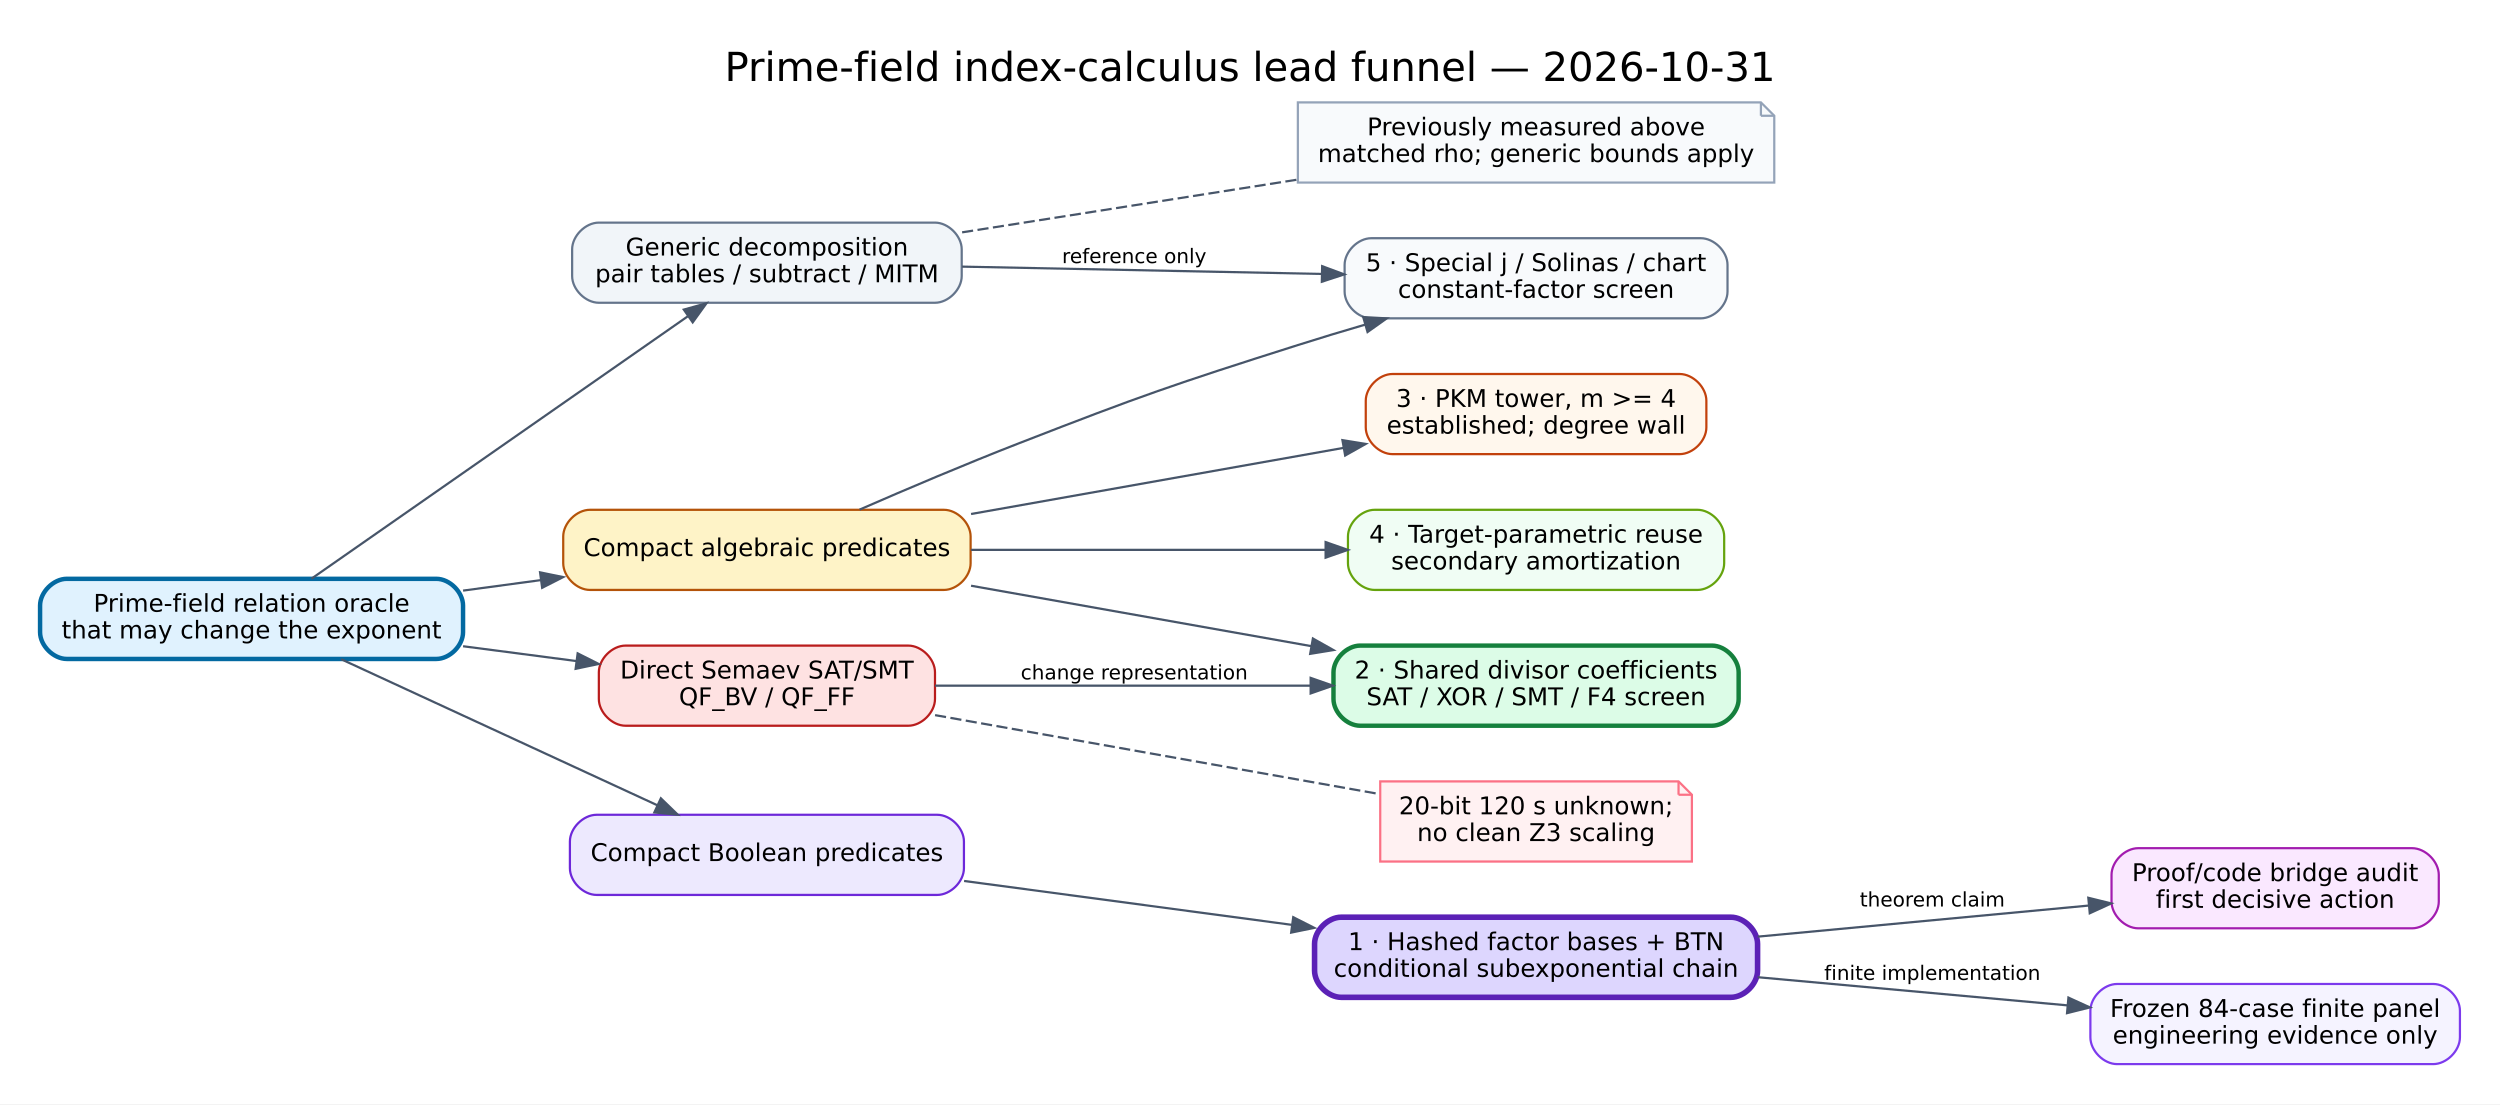
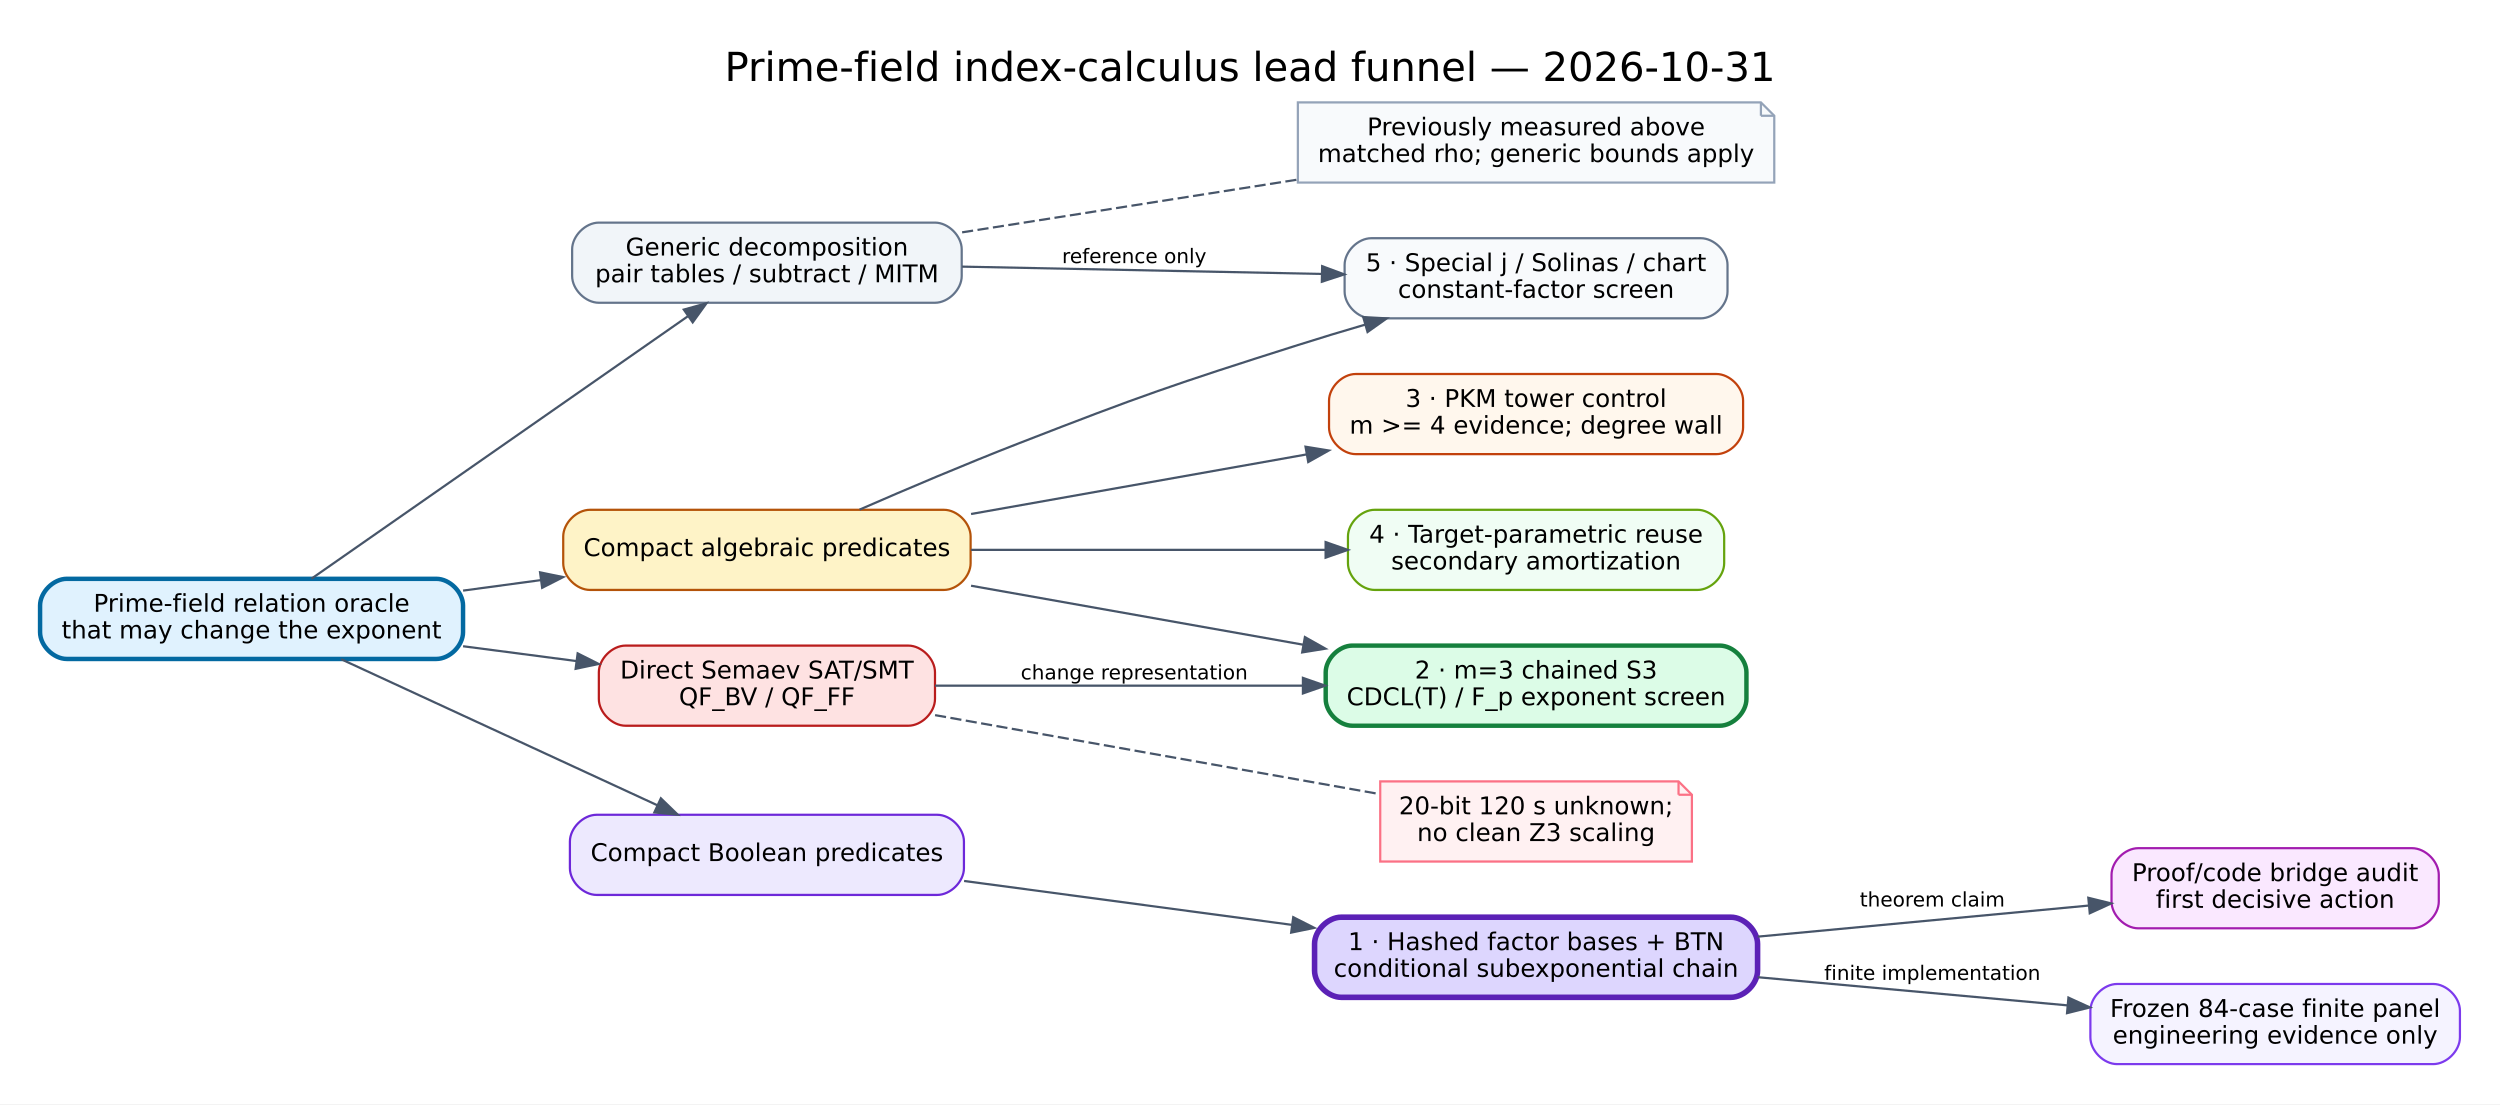
<svg xmlns="http://www.w3.org/2000/svg" width="1123pt" height="496pt" viewBox="0.00 0.00 1123.00 496.00">
  <g id="graph0" class="graph" transform="scale(1 1) rotate(0) translate(18 478)">
    <polygon fill="white" stroke="transparent" points="-18,18 -18,-478 1105,-478 1105,18 -18,18" />
    <text text-anchor="middle" x="543.5" y="-441.6" font-family="DejaVu Sans" font-size="18.00">Prime-field index-calculus lead funnel — 2026-10-31</text>
    <g id="node1" class="node">
      <path fill="#e0f2fe" stroke="#0369a1" stroke-width="2" d="M178,-218C178,-218 12,-218 12,-218 6,-218 0,-212 0,-206 0,-206 0,-194 0,-194 0,-188 6,-182 12,-182 12,-182 178,-182 178,-182 184,-182 190,-188 190,-194 190,-194 190,-206 190,-206 190,-212 184,-218 178,-218" />
      <text text-anchor="middle" x="95" y="-203.2" font-family="DejaVu Sans" font-size="11.00">Prime-field relation oracle</text>
      <text text-anchor="middle" x="95" y="-191.2" font-family="DejaVu Sans" font-size="11.00">that may change the exponent</text>
    </g>
    <g id="node2" class="node">
      <path fill="#f1f5f9" stroke="#64748b" d="M402,-378C402,-378 251,-378 251,-378 245,-378 239,-372 239,-366 239,-366 239,-354 239,-354 239,-348 245,-342 251,-342 251,-342 402,-342 402,-342 408,-342 414,-348 414,-354 414,-354 414,-366 414,-366 414,-372 408,-378 402,-378" />
      <text text-anchor="middle" x="326.5" y="-363.2" font-family="DejaVu Sans" font-size="11.00">Generic decomposition</text>
      <text text-anchor="middle" x="326.5" y="-351.2" font-family="DejaVu Sans" font-size="11.00">pair tables / subtract / MITM</text>
    </g>
    <g id="edge1" class="edge">
      <path fill="none" stroke="#475569" d="M121.88,-218.04C163.38,-246.97 244.82,-303.75 291.14,-336.04" />
      <polygon fill="#475569" stroke="#475569" points="289.16,-338.93 299.36,-341.78 293.16,-333.19 289.16,-338.93" />
    </g>
    <g id="node3" class="node">
      <path fill="#fee2e2" stroke="#b91c1c" d="M390,-188C390,-188 263,-188 263,-188 257,-188 251,-182 251,-176 251,-176 251,-164 251,-164 251,-158 257,-152 263,-152 263,-152 390,-152 390,-152 396,-152 402,-158 402,-164 402,-164 402,-176 402,-176 402,-182 396,-188 390,-188" />
      <text text-anchor="middle" x="326.5" y="-173.2" font-family="DejaVu Sans" font-size="11.00">Direct Semaev SAT/SMT</text>
      <text text-anchor="middle" x="326.5" y="-161.2" font-family="DejaVu Sans" font-size="11.00">QF_BV / QF_FF</text>
    </g>
    <g id="edge2" class="edge">
      <path fill="none" stroke="#475569" d="M190.01,-187.71C206.82,-185.51 224.25,-183.24 240.78,-181.07" />
      <polygon fill="#475569" stroke="#475569" points="241.48,-184.51 250.94,-179.75 240.57,-177.57 241.48,-184.51" />
    </g>
    <g id="node4" class="node">
      <path fill="#fef3c7" stroke="#b45309" d="M406,-249C406,-249 247,-249 247,-249 241,-249 235,-243 235,-237 235,-237 235,-225 235,-225 235,-219 241,-213 247,-213 247,-213 406,-213 406,-213 412,-213 418,-219 418,-225 418,-225 418,-237 418,-237 418,-243 412,-249 406,-249" />
      <text text-anchor="middle" x="326.5" y="-228.2" font-family="DejaVu Sans" font-size="11.00">Compact algebraic predicates</text>
    </g>
    <g id="edge3" class="edge">
      <path fill="none" stroke="#475569" d="M190.01,-212.7C201.5,-214.25 213.27,-215.84 224.86,-217.41" />
      <polygon fill="#475569" stroke="#475569" points="224.59,-220.9 234.97,-218.77 225.53,-213.96 224.59,-220.9" />
    </g>
    <g id="node5" class="node">
      <path fill="#ede9fe" stroke="#6d28d9" d="M403,-112C403,-112 250,-112 250,-112 244,-112 238,-106 238,-100 238,-100 238,-88 238,-88 238,-82 244,-76 250,-76 250,-76 403,-76 403,-76 409,-76 415,-82 415,-88 415,-88 415,-100 415,-100 415,-106 409,-112 403,-112" />
      <text text-anchor="middle" x="326.5" y="-91.2" font-family="DejaVu Sans" font-size="11.00">Compact Boolean predicates</text>
    </g>
    <g id="edge4" class="edge">
      <path fill="none" stroke="#475569" d="M135.19,-181.9C174.47,-163.76 235.01,-135.8 277.22,-116.3" />
      <polygon fill="#475569" stroke="#475569" points="278.86,-119.4 286.47,-112.03 275.92,-113.04 278.86,-119.4" />
    </g>
    <g id="node9" class="node">
      <path fill="#f8fafc" stroke="#64748b" d="M746,-371C746,-371 598,-371 598,-371 592,-371 586,-365 586,-359 586,-359 586,-347 586,-347 586,-341 592,-335 598,-335 598,-335 746,-335 746,-335 752,-335 758,-341 758,-347 758,-347 758,-359 758,-359 758,-365 752,-371 746,-371" />
      <text text-anchor="middle" x="672" y="-356.2" font-family="DejaVu Sans" font-size="11.00">5 · Special j / Solinas / chart</text>
      <text text-anchor="middle" x="672" y="-344.2" font-family="DejaVu Sans" font-size="11.00">constant-factor screen</text>
    </g>
    <g id="edge5" class="edge">
      <path fill="none" stroke="#475569" d="M414.18,-358.23C463.36,-357.23 524.99,-355.98 575.55,-354.95" />
      <polygon fill="#475569" stroke="#475569" points="575.91,-358.44 585.83,-354.74 575.77,-351.44 575.91,-358.44" />
      <text text-anchor="middle" x="491.5" y="-359.8" font-family="DejaVu Sans" font-size="9.00">reference only</text>
    </g>
    <g id="node13" class="node">
      <polygon fill="#f8fafc" stroke="#94a3b8" points="773,-432 565,-432 565,-396 779,-396 779,-426 773,-432" />
      <polyline fill="none" stroke="#94a3b8" points="773,-432 773,-426 " />
      <polyline fill="none" stroke="#94a3b8" points="779,-426 773,-426 " />
      <text text-anchor="middle" x="672" y="-417.2" font-family="DejaVu Sans" font-size="11.00">Previously measured above</text>
      <text text-anchor="middle" x="672" y="-405.2" font-family="DejaVu Sans" font-size="11.00">matched rho; generic bounds apply</text>
    </g>
    <g id="edge14" class="edge">
      <path fill="none" stroke="#475569" stroke-dasharray="5,2" d="M414.18,-373.63C459.89,-380.81 516.36,-389.69 564.7,-397.29" />
    </g>
    <g id="node7" class="node">
-       <path fill="#dcfce7" stroke="#15803d" stroke-width="2" d="M751,-188C751,-188 593,-188 593,-188 587,-188 581,-182 581,-176 581,-176 581,-164 581,-164 581,-158 587,-152 593,-152 593,-152 751,-152 751,-152 757,-152 763,-158 763,-164 763,-164 763,-176 763,-176 763,-182 757,-188 751,-188" />
-       <text text-anchor="middle" x="672" y="-173.2" font-family="DejaVu Sans" font-size="11.00">2 · Shared divisor coefficients</text>
-       <text text-anchor="middle" x="672" y="-161.2" font-family="DejaVu Sans" font-size="11.00">SAT / XOR / SMT / F4 screen</text>
+       <path fill="#dcfce7" stroke="#15803d" stroke-width="2" d="M754.5,-188C754.5,-188 589.5,-188 589.5,-188 583.5,-188 577.5,-182 577.5,-176 577.5,-176 577.5,-164 577.5,-164 577.5,-158 583.5,-152 589.5,-152 589.5,-152 754.5,-152 754.5,-152 760.5,-152 766.5,-158 766.5,-164 766.5,-164 766.5,-176 766.5,-176 766.5,-182 760.5,-188 754.5,-188" />
+       <text text-anchor="middle" x="672" y="-173.2" font-family="DejaVu Sans" font-size="11.00">2 · m=3 chained S3</text>
+       <text text-anchor="middle" x="672" y="-161.2" font-family="DejaVu Sans" font-size="11.00">CDCL(T) / F_p exponent screen</text>
    </g>
    <g id="edge6" class="edge">
-       <path fill="none" stroke="#475569" d="M402.03,-170C451.34,-170 516.59,-170 570.47,-170" />
-       <polygon fill="#475569" stroke="#475569" points="570.74,-173.5 580.74,-170 570.74,-166.5 570.74,-173.5" />
+       <path fill="none" stroke="#475569" d="M402.03,-170C450.32,-170 513.9,-170 567.12,-170" />
+       <polygon fill="#475569" stroke="#475569" points="567.27,-173.5 577.27,-170 567.27,-166.5 567.27,-173.5" />
      <text text-anchor="middle" x="491.5" y="-172.8" font-family="DejaVu Sans" font-size="9.00">change representation</text>
    </g>
    <g id="node14" class="node">
      <polygon fill="#fff1f2" stroke="#fb7185" points="736,-127 602,-127 602,-91 742,-91 742,-121 736,-127" />
      <polyline fill="none" stroke="#fb7185" points="736,-127 736,-121 " />
      <polyline fill="none" stroke="#fb7185" points="742,-121 736,-121 " />
      <text text-anchor="middle" x="672" y="-112.2" font-family="DejaVu Sans" font-size="11.00">20-bit 120 s unknown;</text>
      <text text-anchor="middle" x="672" y="-100.2" font-family="DejaVu Sans" font-size="11.00">no clean Z3 scaling</text>
    </g>
    <g id="edge15" class="edge">
      <path fill="none" stroke="#475569" stroke-dasharray="5,2" d="M402.03,-156.76C461.43,-146.22 543.95,-131.56 601.87,-121.28" />
    </g>
    <g id="node6" class="node">
-       <path fill="#fff7ed" stroke="#c2410c" d="M736.5,-310C736.5,-310 607.5,-310 607.5,-310 601.5,-310 595.5,-304 595.5,-298 595.5,-298 595.5,-286 595.5,-286 595.5,-280 601.5,-274 607.5,-274 607.5,-274 736.5,-274 736.5,-274 742.5,-274 748.5,-280 748.5,-286 748.5,-286 748.5,-298 748.5,-298 748.5,-304 742.5,-310 736.5,-310" />
-       <text text-anchor="middle" x="672" y="-295.2" font-family="DejaVu Sans" font-size="11.00">3 · PKM tower, m &gt;= 4</text>
-       <text text-anchor="middle" x="672" y="-283.2" font-family="DejaVu Sans" font-size="11.00">established; degree wall</text>
+       <path fill="#fff7ed" stroke="#c2410c" d="M753,-310C753,-310 591,-310 591,-310 585,-310 579,-304 579,-298 579,-298 579,-286 579,-286 579,-280 585,-274 591,-274 591,-274 753,-274 753,-274 759,-274 765,-280 765,-286 765,-286 765,-298 765,-298 765,-304 759,-310 753,-310" />
+       <text text-anchor="middle" x="672" y="-295.2" font-family="DejaVu Sans" font-size="11.00">3 · PKM tower control</text>
+       <text text-anchor="middle" x="672" y="-283.2" font-family="DejaVu Sans" font-size="11.00">m &gt;= 4 evidence; degree wall</text>
    </g>
    <g id="edge7" class="edge">
-       <path fill="none" stroke="#475569" d="M418.2,-247.11C470,-256.31 534.57,-267.77 585.49,-276.81" />
-       <polygon fill="#475569" stroke="#475569" points="585.02,-280.29 595.48,-278.59 586.25,-273.39 585.02,-280.29" />
+       <path fill="none" stroke="#475569" d="M418.2,-247.11C464.5,-255.33 520.99,-265.36 568.83,-273.86" />
+       <polygon fill="#475569" stroke="#475569" points="568.44,-277.34 578.89,-275.64 569.66,-270.45 568.44,-277.34" />
    </g>
    <g id="edge8" class="edge">
-       <path fill="none" stroke="#475569" d="M418.2,-214.89C465.25,-206.54 522.82,-196.31 571.14,-187.73" />
-       <polygon fill="#475569" stroke="#475569" points="571.75,-191.18 580.98,-185.99 570.53,-184.29 571.75,-191.18" />
+       <path fill="none" stroke="#475569" d="M418.2,-214.89C464.04,-206.75 519.86,-196.84 567.39,-188.4" />
+       <polygon fill="#475569" stroke="#475569" points="568.16,-191.82 577.39,-186.62 566.94,-184.93 568.16,-191.82" />
    </g>
    <g id="node8" class="node">
      <path fill="#f0fdf4" stroke="#65a30d" d="M744.5,-249C744.5,-249 599.5,-249 599.5,-249 593.5,-249 587.5,-243 587.5,-237 587.5,-237 587.5,-225 587.5,-225 587.5,-219 593.5,-213 599.5,-213 599.5,-213 744.5,-213 744.5,-213 750.5,-213 756.5,-219 756.5,-225 756.5,-225 756.5,-237 756.5,-237 756.5,-243 750.5,-249 744.5,-249" />
      <text text-anchor="middle" x="672" y="-234.2" font-family="DejaVu Sans" font-size="11.00">4 · Target-parametric reuse</text>
      <text text-anchor="middle" x="672" y="-222.2" font-family="DejaVu Sans" font-size="11.00">secondary amortization</text>
    </g>
    <g id="edge9" class="edge">
      <path fill="none" stroke="#475569" d="M418.2,-231C467.29,-231 527.85,-231 577.38,-231" />
      <polygon fill="#475569" stroke="#475569" points="577.46,-234.5 587.46,-231 577.46,-227.5 577.46,-234.5" />
    </g>
    <g id="edge10" class="edge">
      <path fill="none" stroke="#475569" d="M368.12,-249.08C389.39,-258.36 415.95,-269.65 440,-279 494.89,-300.35 508.86,-305.19 565,-323 574.74,-326.09 585.03,-329.2 595.22,-332.18" />
      <polygon fill="#475569" stroke="#475569" points="594.36,-335.57 604.93,-334.99 596.3,-328.85 594.36,-335.57" />
    </g>
    <g id="node10" class="node">
      <path fill="#ddd6fe" stroke="#5b21b6" stroke-width="2.5" d="M759.5,-66C759.5,-66 584.5,-66 584.5,-66 578.5,-66 572.5,-60 572.5,-54 572.5,-54 572.5,-42 572.5,-42 572.5,-36 578.5,-30 584.5,-30 584.5,-30 759.5,-30 759.5,-30 765.5,-30 771.5,-36 771.5,-42 771.5,-42 771.5,-54 771.5,-54 771.5,-60 765.5,-66 759.5,-66" />
      <text text-anchor="middle" x="672" y="-51.2" font-family="DejaVu Sans" font-size="11.00">1 · Hashed factor bases + BTN</text>
      <text text-anchor="middle" x="672" y="-39.2" font-family="DejaVu Sans" font-size="11.00">conditional subexponential chain</text>
    </g>
    <g id="edge11" class="edge">
      <path fill="none" stroke="#475569" d="M415.07,-82.27C459.88,-76.27 514.86,-68.91 562.35,-62.55" />
      <polygon fill="#475569" stroke="#475569" points="562.92,-66 572.37,-61.21 561.99,-59.07 562.92,-66" />
    </g>
    <g id="node11" class="node">
      <path fill="#fae8ff" stroke="#a21caf" d="M1065.5,-97C1065.5,-97 942.5,-97 942.5,-97 936.5,-97 930.5,-91 930.5,-85 930.5,-85 930.5,-73 930.5,-73 930.5,-67 936.5,-61 942.5,-61 942.5,-61 1065.5,-61 1065.5,-61 1071.5,-61 1077.5,-67 1077.5,-73 1077.5,-73 1077.5,-85 1077.5,-85 1077.5,-91 1071.5,-97 1065.5,-97" />
      <text text-anchor="middle" x="1004" y="-82.2" font-family="DejaVu Sans" font-size="11.00">Proof/code bridge audit</text>
      <text text-anchor="middle" x="1004" y="-70.2" font-family="DejaVu Sans" font-size="11.00">first decisive action</text>
    </g>
    <g id="edge12" class="edge">
      <path fill="none" stroke="#475569" d="M771.56,-57.26C818.97,-61.71 875.17,-66.99 920.31,-71.23" />
      <polygon fill="#475569" stroke="#475569" points="920.07,-74.72 930.35,-72.18 920.72,-67.76 920.07,-74.72" />
      <text text-anchor="middle" x="850" y="-70.8" font-family="DejaVu Sans" font-size="9.00">theorem claim</text>
    </g>
    <g id="node12" class="node">
      <path fill="#f5f3ff" stroke="#7c3aed" d="M1075,-36C1075,-36 933,-36 933,-36 927,-36 921,-30 921,-24 921,-24 921,-12 921,-12 921,-6 927,0 933,0 933,0 1075,0 1075,0 1081,0 1087,-6 1087,-12 1087,-12 1087,-24 1087,-24 1087,-30 1081,-36 1075,-36" />
      <text text-anchor="middle" x="1004" y="-21.2" font-family="DejaVu Sans" font-size="11.00">Frozen 84-case finite panel</text>
      <text text-anchor="middle" x="1004" y="-9.2" font-family="DejaVu Sans" font-size="11.00">engineering evidence only</text>
    </g>
    <g id="edge13" class="edge">
      <path fill="none" stroke="#475569" d="M771.56,-39.04C815.7,-35.03 867.45,-30.32 910.81,-26.38" />
      <polygon fill="#475569" stroke="#475569" points="911.14,-29.87 920.78,-25.47 910.51,-22.89 911.14,-29.87" />
      <text text-anchor="middle" x="850" y="-37.8" font-family="DejaVu Sans" font-size="9.00">finite implementation</text>
    </g>
  </g>
</svg>
